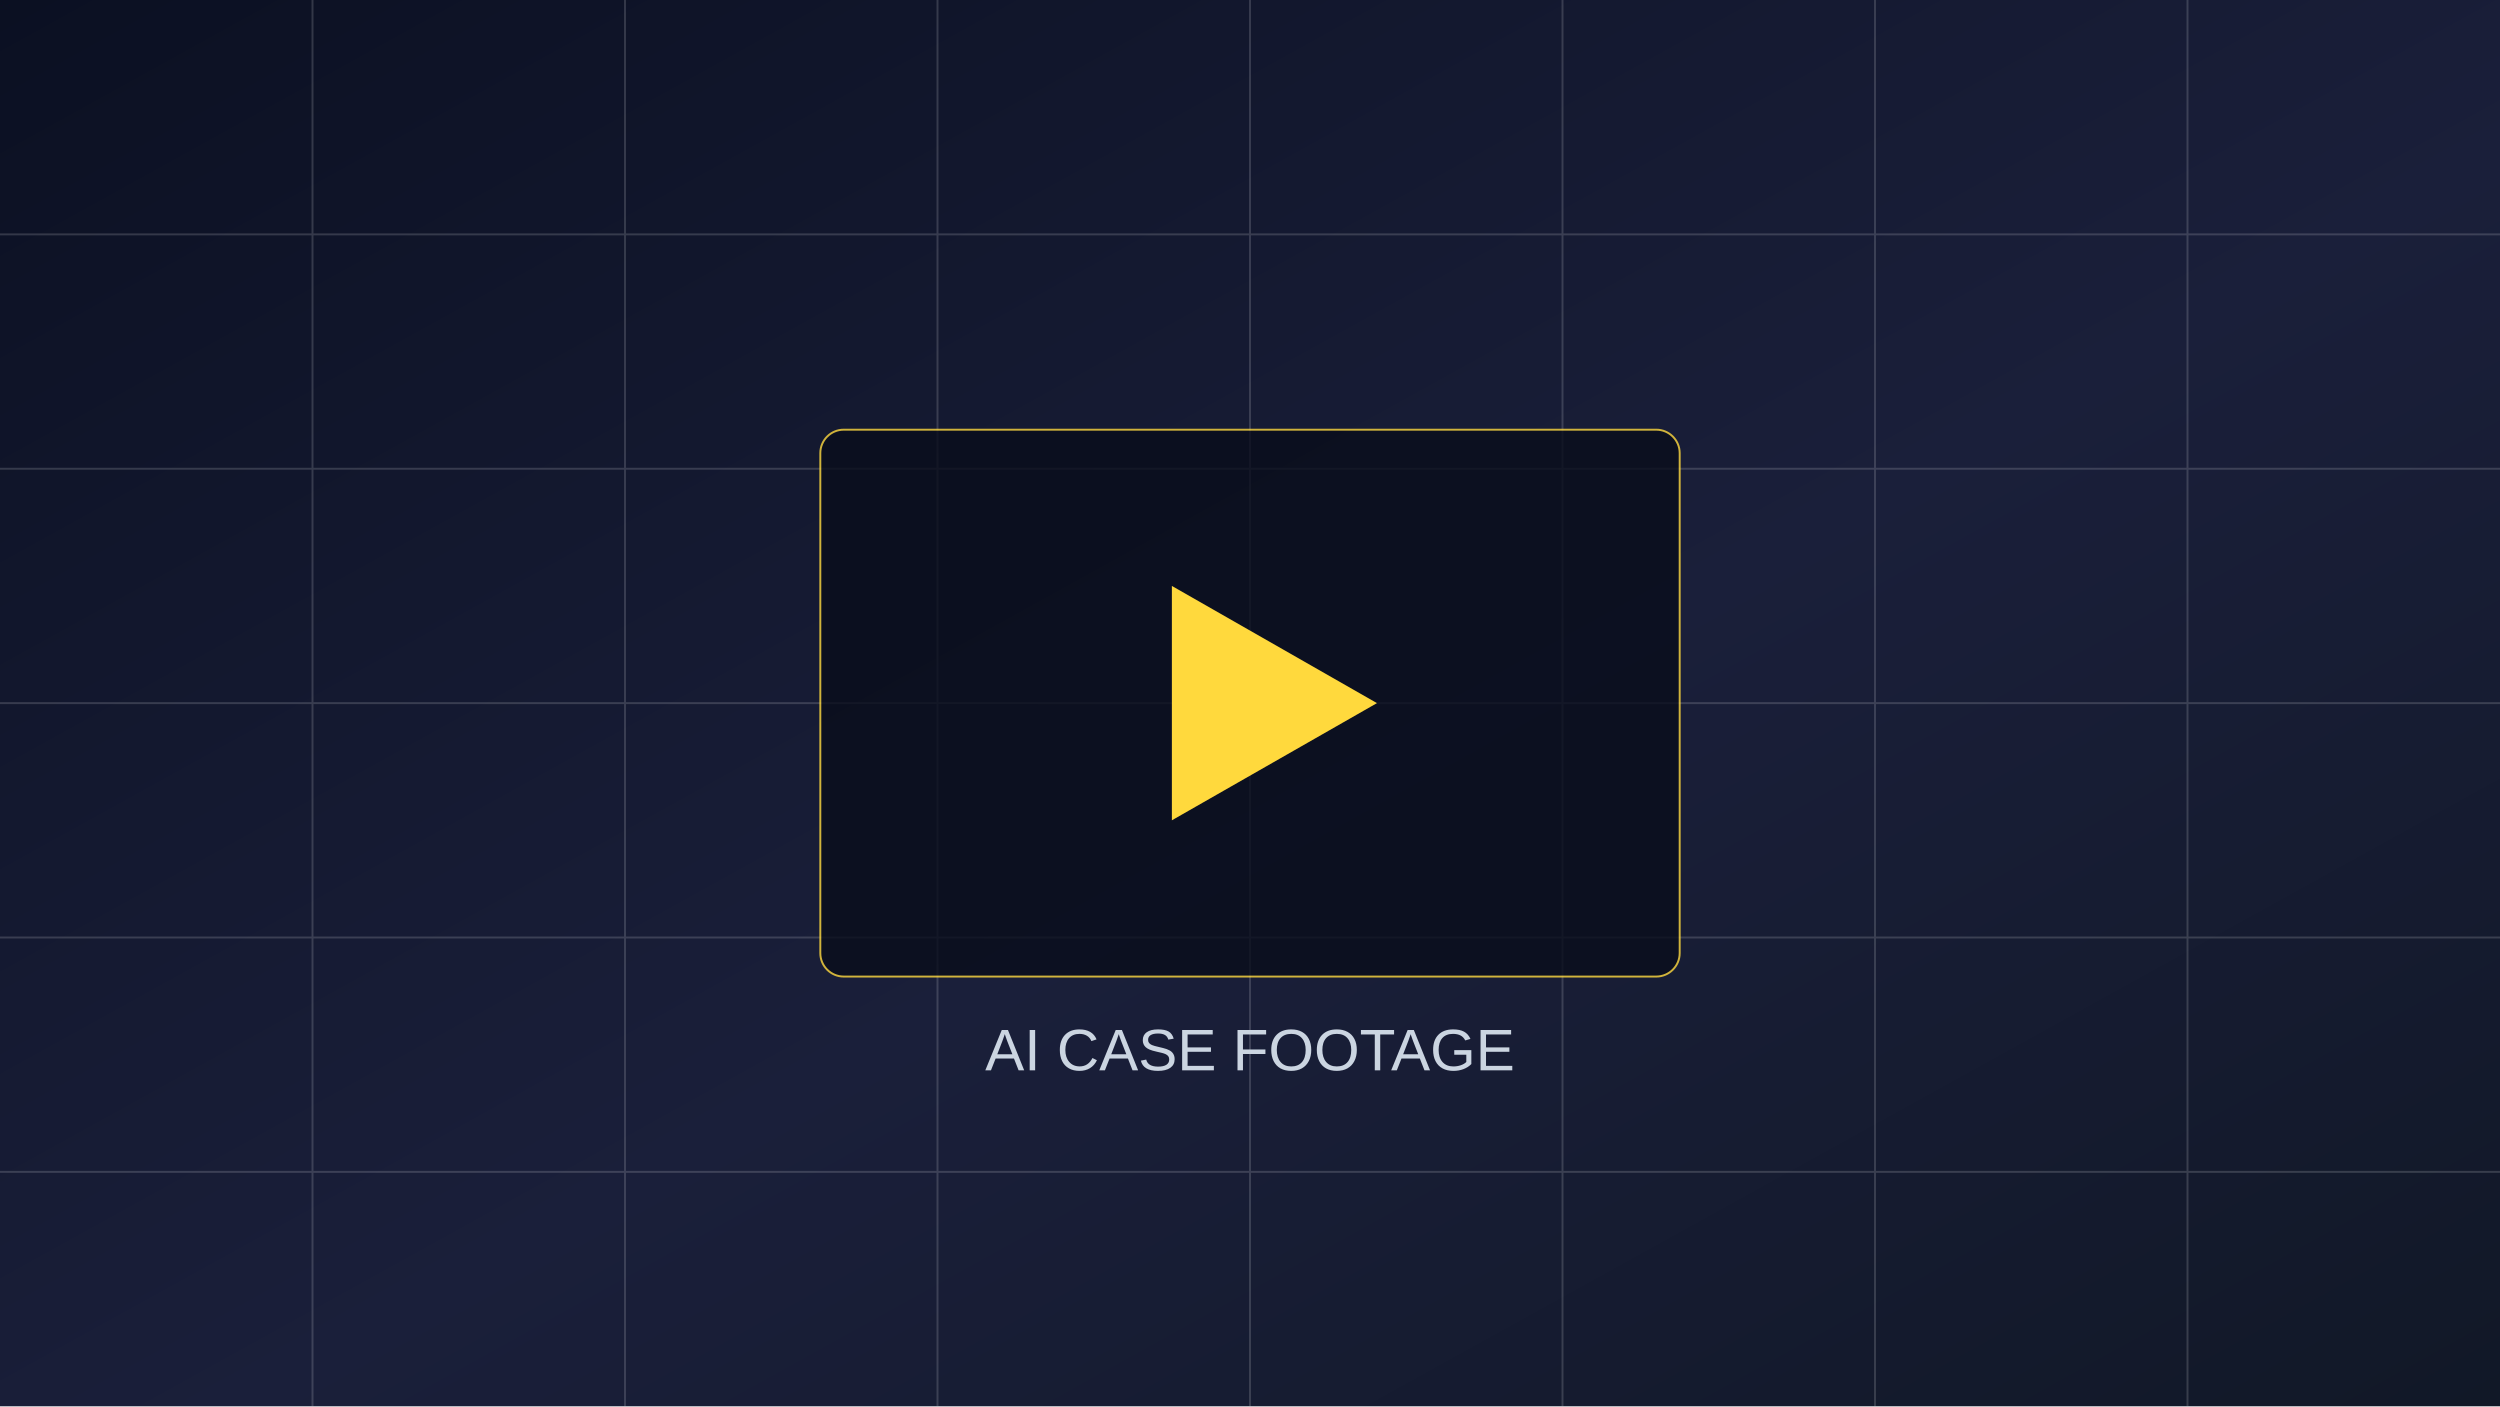
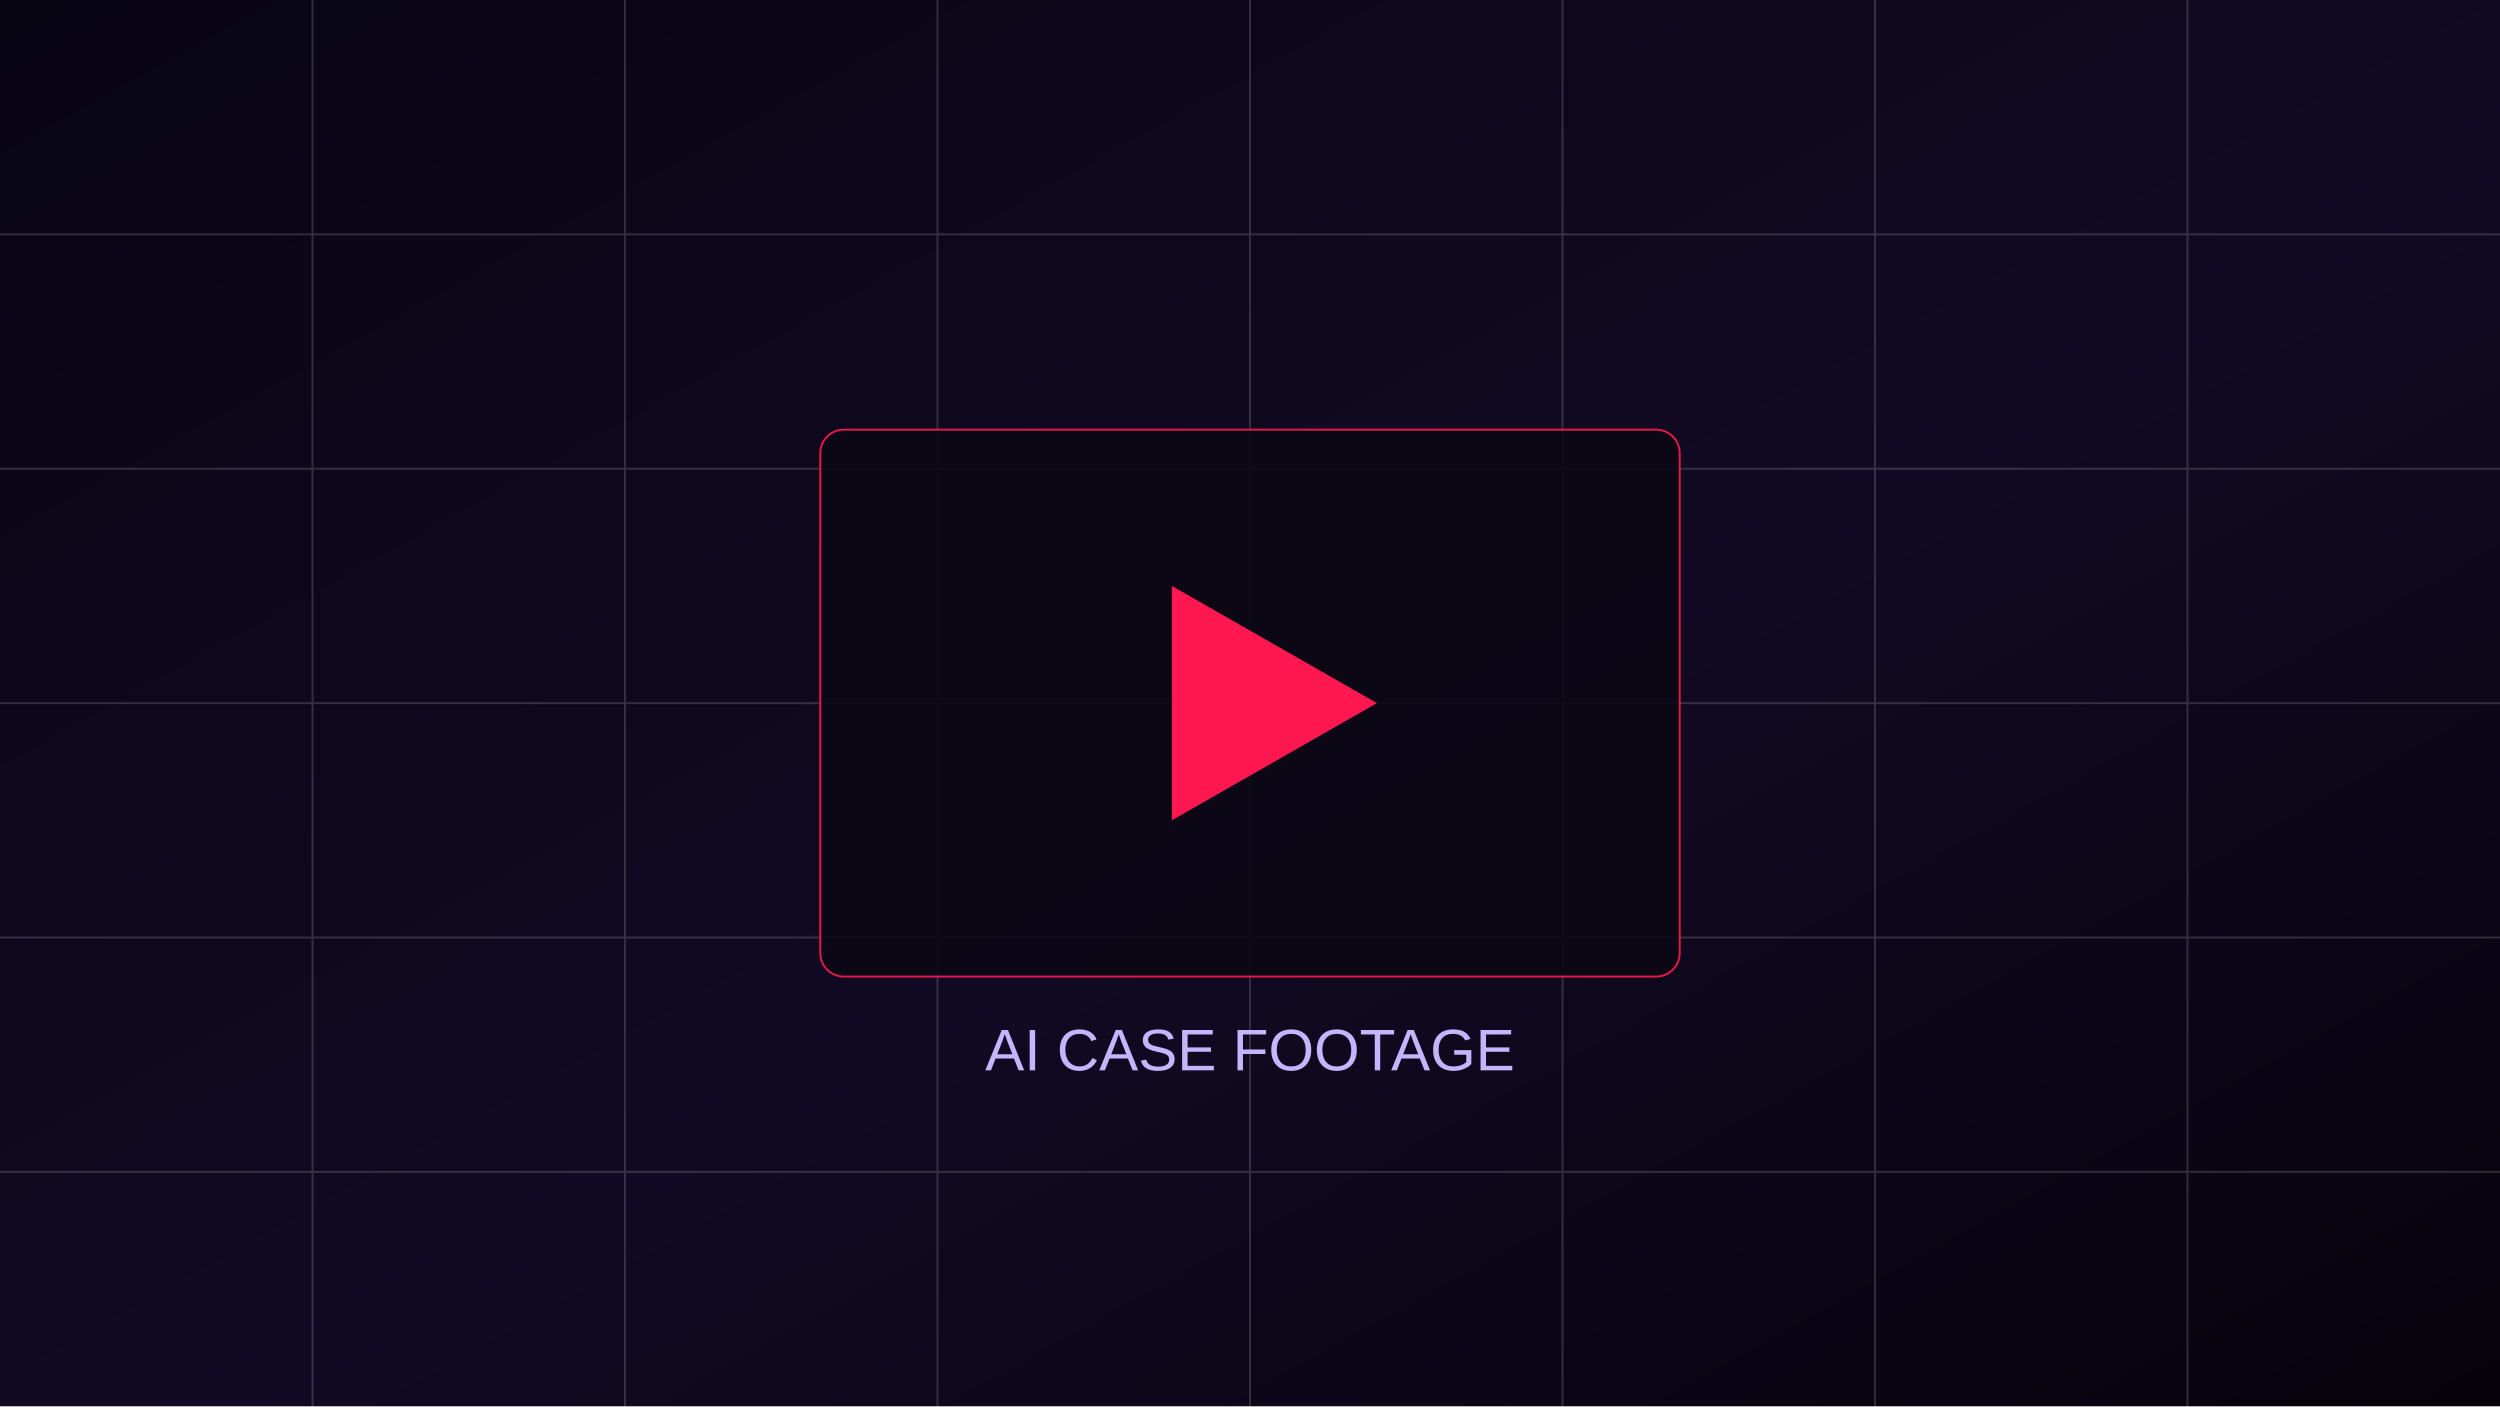
<svg xmlns="http://www.w3.org/2000/svg" viewBox="0 0 1280 720" role="img" aria-label="视频占位图">
  <defs>
    <linearGradient id="g" x1="0" y1="0" x2="1" y2="1">
-       <stop offset="0" stop-color="#0b1022" />
-       <stop offset=".55" stop-color="#1a1f3a" />
-       <stop offset="1" stop-color="#111827" />
+       <stop offset="0" stop-color="#080513" />
+       <stop offset=".55" stop-color="#120a24" />
+       <stop offset="1" stop-color="#06020b" />
    </linearGradient>
  </defs>
  <rect width="1280" height="720" fill="url(#g)" />
  <g opacity=".16" stroke="#fff">
    <path d="M0 120H1280M0 240H1280M0 360H1280M0 480H1280M0 600H1280" />
    <path d="M160 0V720M320 0V720M480 0V720M640 0V720M800 0V720M960 0V720M1120 0V720" />
  </g>
-   <rect x="420" y="220" width="440" height="280" rx="12" fill="#090d1a" stroke="#FFD93D" opacity=".8" />
-   <path d="M600 300 L600 420 L705 360 Z" fill="#FFD93D" />
-   <text x="640" y="548" fill="#cbd5e1" font-family="Arial, sans-serif" font-size="30" text-anchor="middle">AI CASE FOOTAGE</text>
+   <rect x="420" y="220" width="440" height="280" rx="12" fill="#0b0714" stroke="#ff184f" opacity=".9" />
+   <path d="M600 300 L600 420 L705 360 Z" fill="#ff184f" />
+   <text x="640" y="548" fill="#c4b5fd" font-family="Arial, sans-serif" font-size="30" text-anchor="middle">AI CASE FOOTAGE</text>
</svg>
